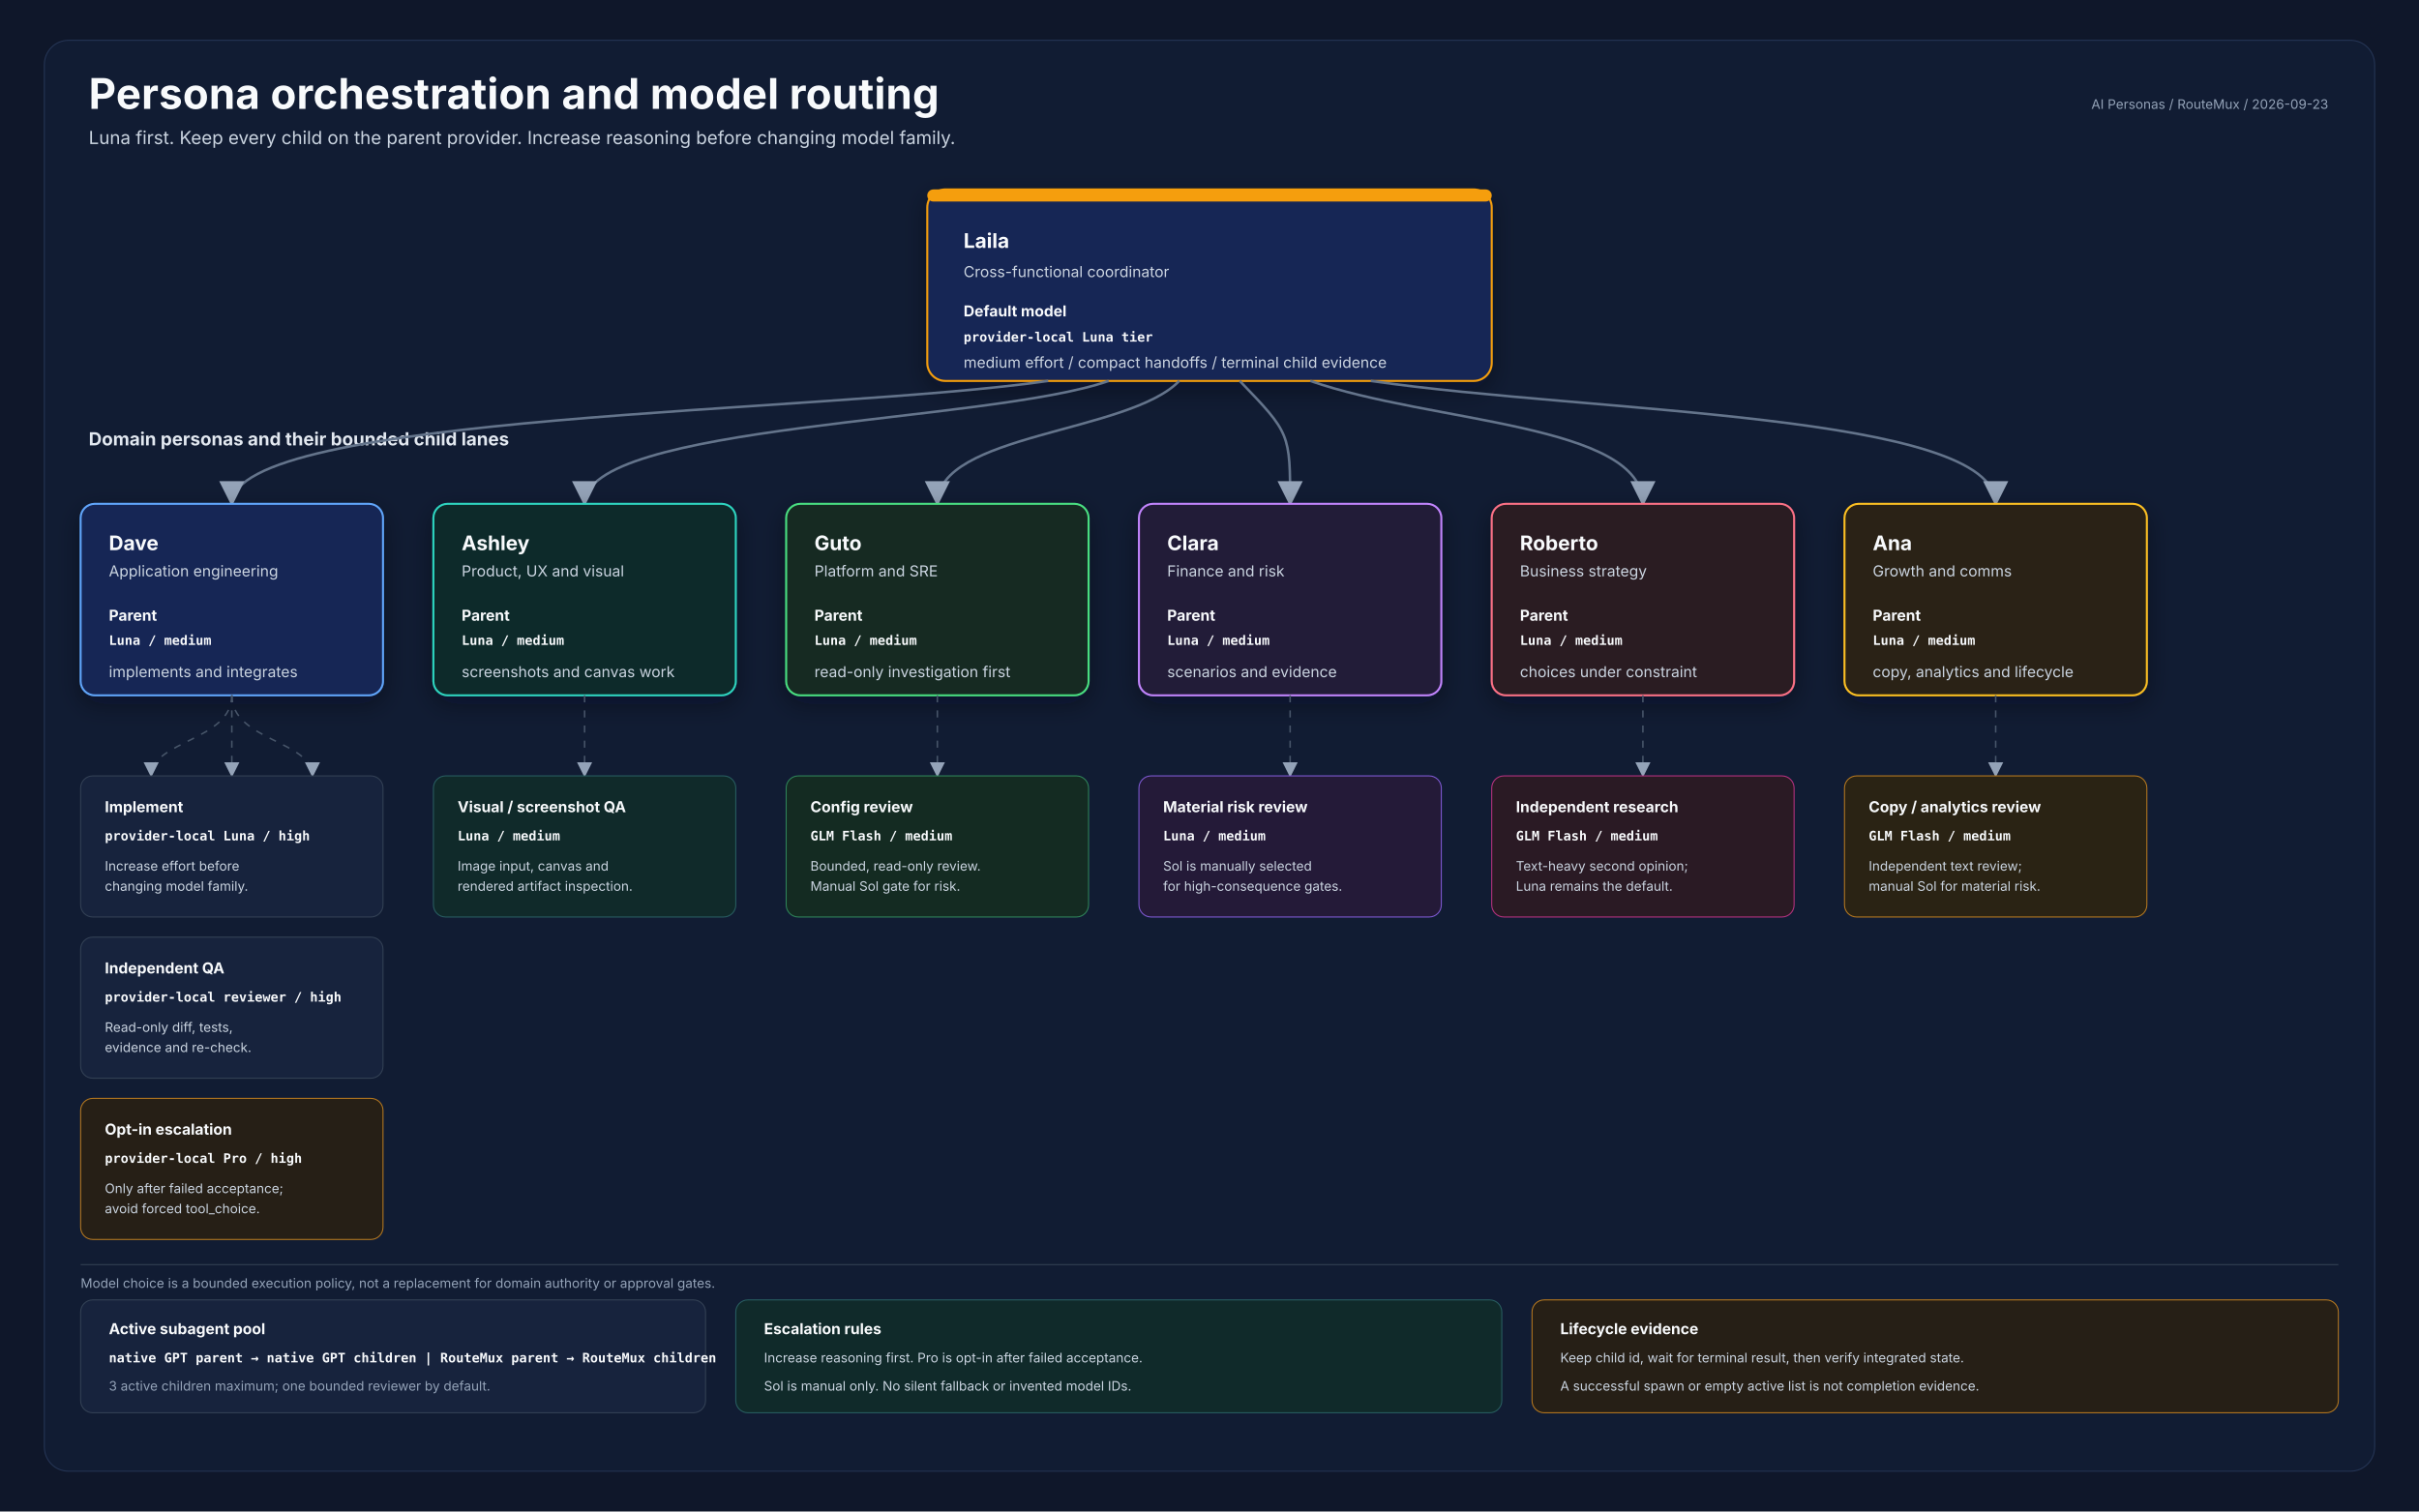
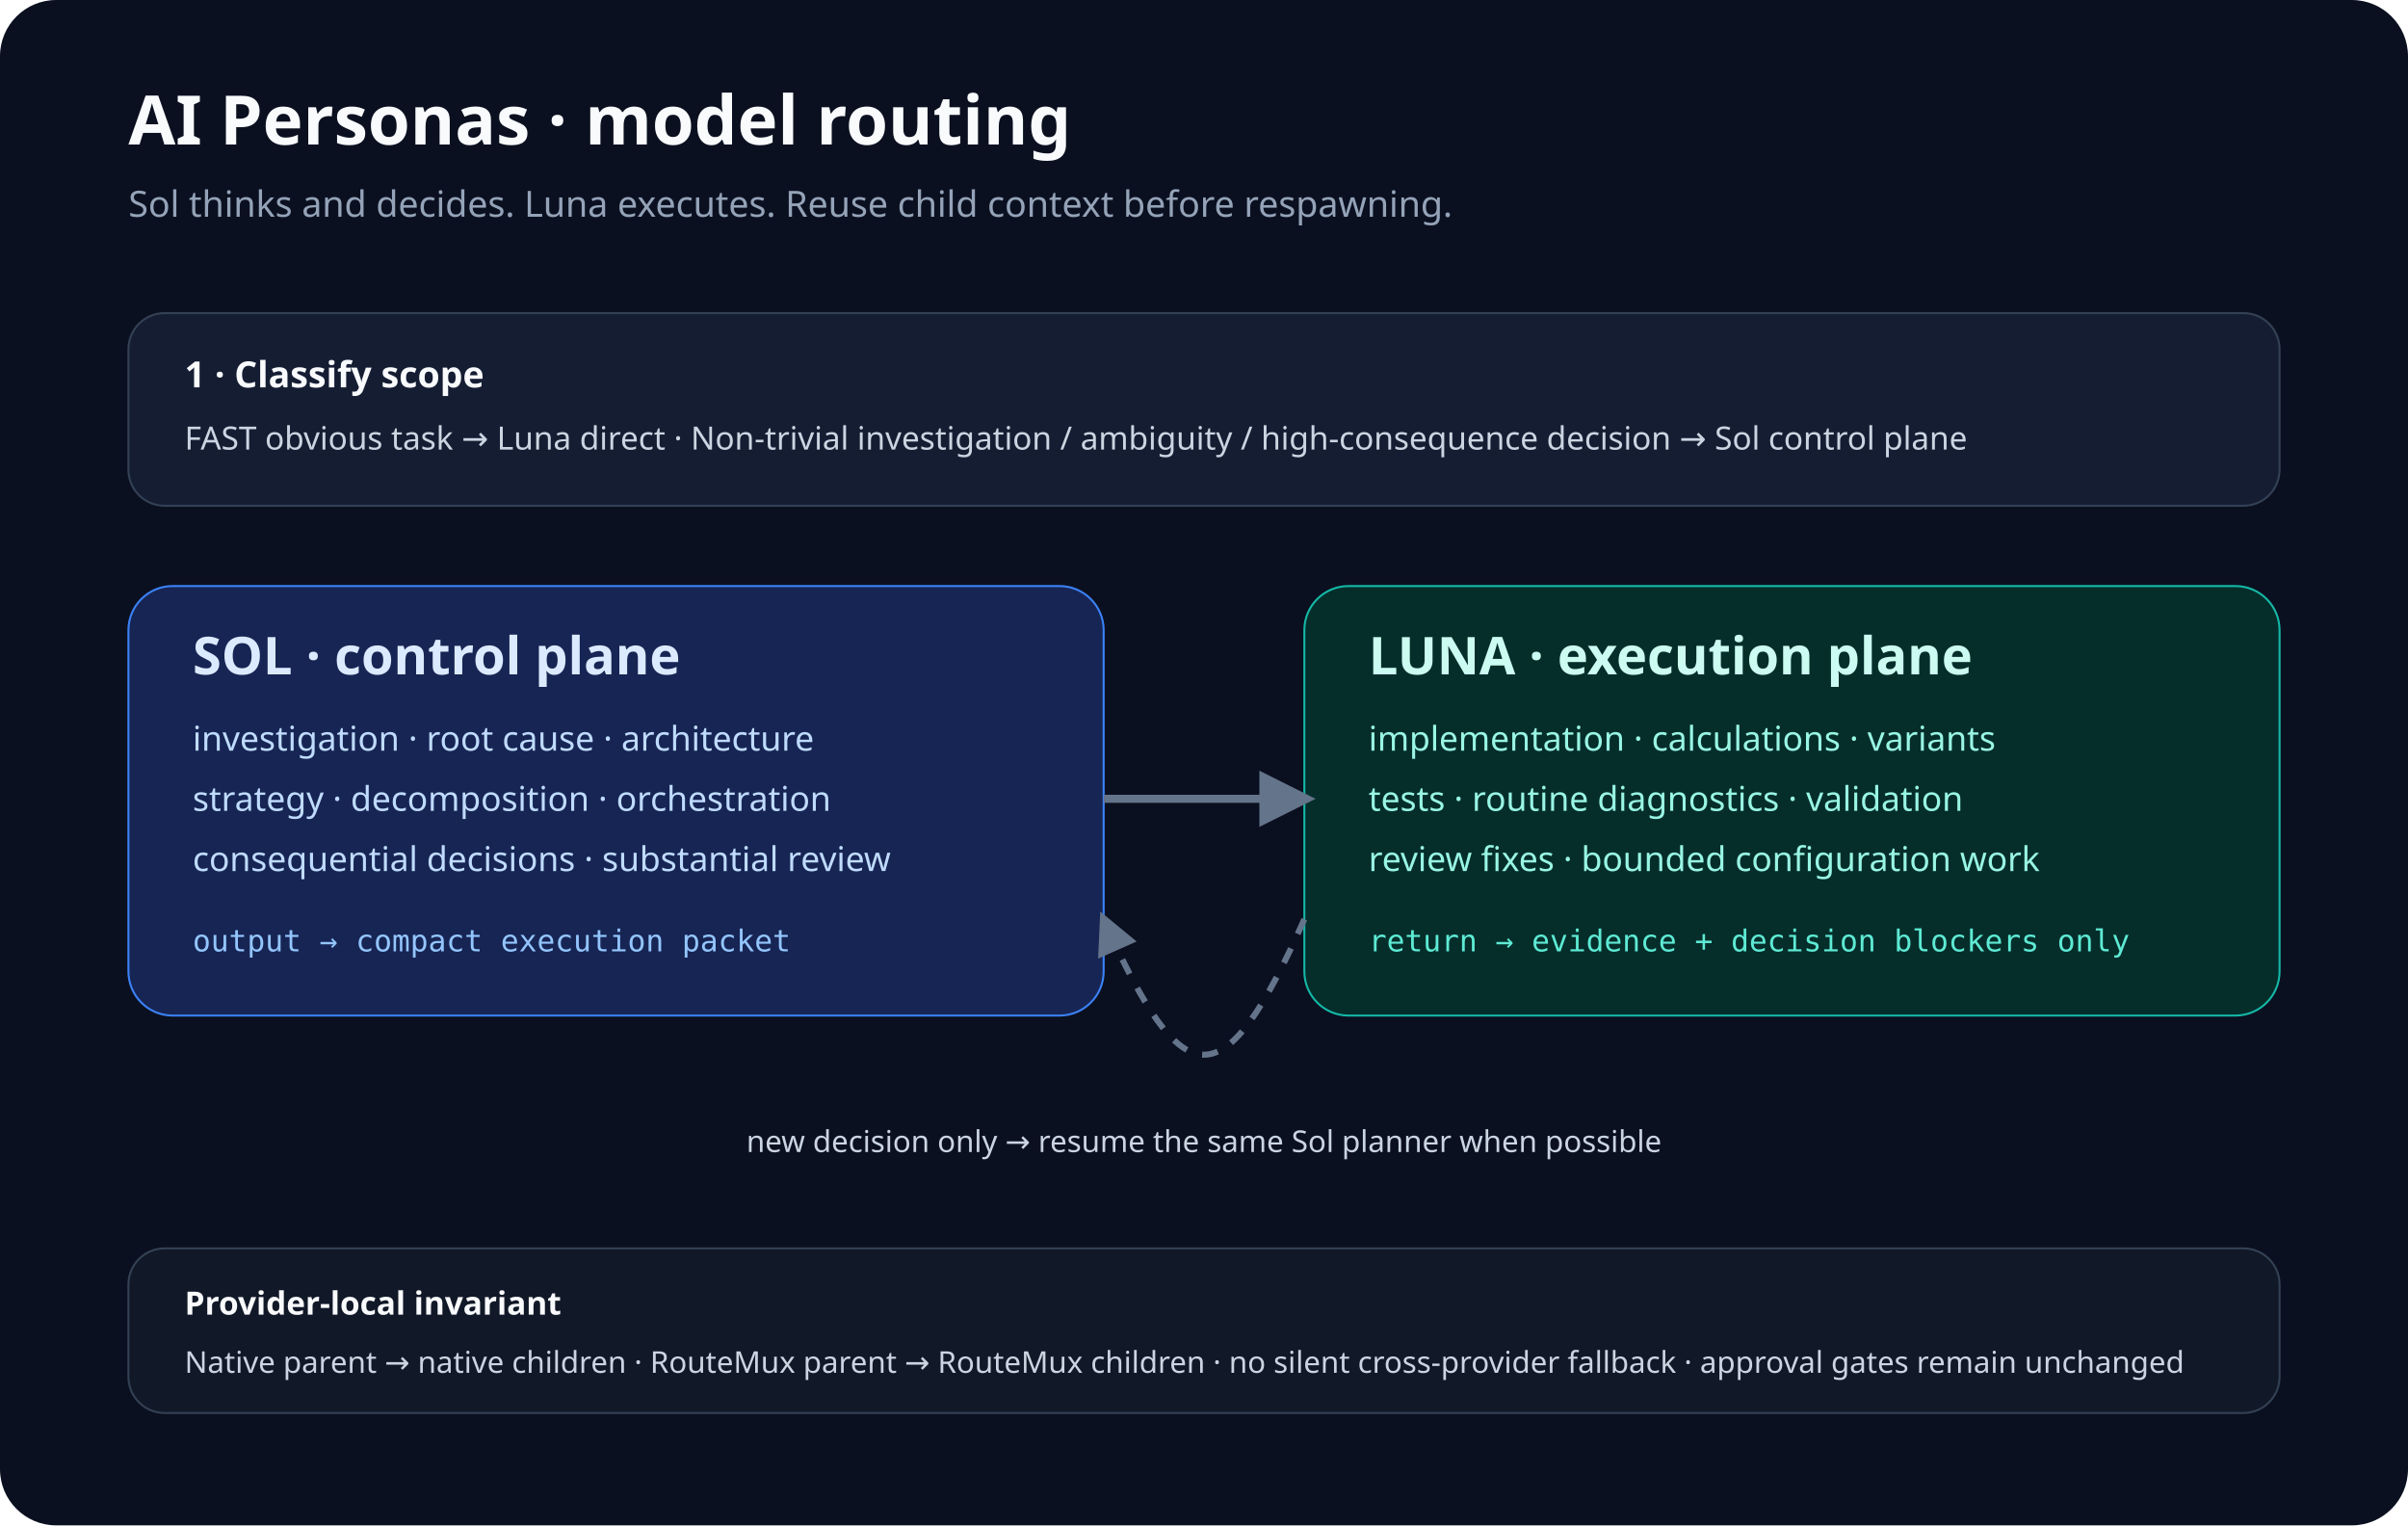
- <svg xmlns="http://www.w3.org/2000/svg" width="2400" height="1500" viewBox="0 0 2400 1500" role="img" aria-labelledby="title desc">
+ <svg xmlns="http://www.w3.org/2000/svg" width="1200" height="760" viewBox="0 0 1200 760" role="img" aria-labelledby="title desc">
+   <rect width="1200" height="760" rx="28" fill="#0b1020" />
+   <text x="64" y="72" font-family="system-ui, sans-serif" font-size="34" font-weight="700" fill="#f8fafc">AI Personas · model routing</text>
+   <text x="64" y="108" font-family="system-ui, sans-serif" font-size="18" fill="#94a3b8">Sol thinks and decides. Luna executes. Reuse child context before respawning.</text>
+   <rect x="64" y="156" width="1072" height="96" rx="18" fill="#151d33" stroke="#334155" />
+   <text x="92" y="193" font-family="system-ui, sans-serif" font-size="18" font-weight="700" fill="#f8fafc">1 · Classify scope</text>
+   <text x="92" y="224" font-family="system-ui, sans-serif" font-size="16" fill="#cbd5e1">FAST obvious task → Luna direct · Non-trivial investigation / ambiguity / high-consequence decision → Sol control plane</text>
+   <rect x="64" y="292" width="486" height="214" rx="22" fill="#172554" stroke="#3b82f6" />
+   <text x="96" y="336" font-family="system-ui, sans-serif" font-size="26" font-weight="700" fill="#dbeafe">SOL · control plane</text>
+   <text x="96" y="374" font-family="system-ui, sans-serif" font-size="17" fill="#bfdbfe">investigation · root cause · architecture</text>
+   <text x="96" y="404" font-family="system-ui, sans-serif" font-size="17" fill="#bfdbfe">strategy · decomposition · orchestration</text>
+   <text x="96" y="434" font-family="system-ui, sans-serif" font-size="17" fill="#bfdbfe">consequential decisions · substantial review</text>
+   <text x="96" y="474" font-family="ui-monospace, monospace" font-size="15" fill="#93c5fd">output → compact execution packet</text>
+   <rect x="650" y="292" width="486" height="214" rx="22" fill="#052e2b" stroke="#14b8a6" />
+   <text x="682" y="336" font-family="system-ui, sans-serif" font-size="26" font-weight="700" fill="#ccfbf1">LUNA · execution plane</text>
+   <text x="682" y="374" font-family="system-ui, sans-serif" font-size="17" fill="#99f6e4">implementation · calculations · variants</text>
+   <text x="682" y="404" font-family="system-ui, sans-serif" font-size="17" fill="#99f6e4">tests · routine diagnostics · validation</text>
+   <text x="682" y="434" font-family="system-ui, sans-serif" font-size="17" fill="#99f6e4">review fixes · bounded configuration work</text>
+   <text x="682" y="474" font-family="ui-monospace, monospace" font-size="15" fill="#5eead4">return → evidence + decision blockers only</text>
+   <path d="M550 398 H650" stroke="#64748b" stroke-width="4" marker-end="url(#arrow)" />
+   <path d="M650 458 C610 548 590 548 550 458" fill="none" stroke="#64748b" stroke-width="3" stroke-dasharray="8 8" marker-end="url(#arrow)" />
+   <text x="600" y="574" text-anchor="middle" font-family="system-ui, sans-serif" font-size="15" fill="#cbd5e1">new decision only → resume the same Sol planner when possible</text>
+   <rect x="64" y="622" width="1072" height="82" rx="18" fill="#111827" stroke="#334155" />
+   <text x="92" y="655" font-family="system-ui, sans-serif" font-size="16" font-weight="700" fill="#f8fafc">Provider-local invariant</text>
+   <text x="92" y="684" font-family="system-ui, sans-serif" font-size="15" fill="#cbd5e1">Native parent → native children · RouteMux parent → RouteMux children · no silent cross-provider fallback · approval gates remain unchanged</text>
  <defs>
-     <marker id="arrow" markerWidth="10" markerHeight="10" refX="9" refY="5" orient="auto">
-       <path d="M0,0 L10,5 L0,10 z" fill="#94A3B8" />
+     <marker id="arrow" viewBox="0 0 10 10" refX="8" refY="5" markerWidth="7" markerHeight="7" orient="auto-start-reverse">
+       <path d="M 0 0 L 10 5 L 0 10 z" fill="#64748b" />
    </marker>
-     <filter id="shadow" x="-20%" y="-20%" width="140%" height="140%">
-       <feDropShadow dx="0" dy="8" stdDeviation="12" flood-color="#020617" flood-opacity=".38" />
-     </filter>
-     <style>
-       .title { font: 700 42px Inter, -apple-system, BlinkMacSystemFont, "Segoe UI", sans-serif; fill: #F8FAFC; letter-spacing: .2px; }
-       .subtitle { font: 400 18px Inter, -apple-system, BlinkMacSystemFont, "Segoe UI", sans-serif; fill: #CBD5E1; }
-       .section { font: 700 18px Inter, -apple-system, BlinkMacSystemFont, "Segoe UI", sans-serif; fill: #E2E8F0; }
-       .card-title { font: 700 20px Inter, -apple-system, BlinkMacSystemFont, "Segoe UI", sans-serif; fill: #F8FAFC; }
-       .card-copy { font: 400 15px Inter, -apple-system, BlinkMacSystemFont, "Segoe UI", sans-serif; fill: #CBD5E1; }
-       .lane-title { font: 700 15px Inter, -apple-system, BlinkMacSystemFont, "Segoe UI", sans-serif; fill: #F8FAFC; }
-       .lane-copy { font: 400 13px Inter, -apple-system, BlinkMacSystemFont, "Segoe UI", sans-serif; fill: #CBD5E1; }
-       .model { font: 700 13px "SFMono-Regular", Consolas, monospace; fill: #F8FAFC; }
-       .muted { font: 400 13px Inter, -apple-system, BlinkMacSystemFont, "Segoe UI", sans-serif; fill: #94A3B8; }
-       .rule { stroke: #334155; stroke-width: 1; }
-       .edge { fill: none; stroke: #64748B; stroke-width: 2.5; marker-end: url(#arrow); }
-       .edge-soft { fill: none; stroke: #475569; stroke-width: 1.5; stroke-dasharray: 7 8; marker-end: url(#arrow); }
-     </style>
  </defs>
-   <rect width="2400" height="1500" fill="#0F172A" />
-   <rect x="44" y="40" width="2312" height="1420" rx="24" fill="#111C33" stroke="#253555" stroke-width="1" />
-   <text x="88" y="108" class="title">Persona orchestration and model routing</text>
-   <text x="88" y="143" class="subtitle">Luna first. Keep every child on the parent provider. Increase reasoning before changing model family.</text>
-   <text x="2310" y="108" text-anchor="end" class="muted">AI Personas / RouteMux / 2026-09-23</text>
-   <g filter="url(#shadow)">
-     <rect x="920" y="188" width="560" height="190" rx="18" fill="#172554" stroke="#F59E0B" stroke-width="2" />
-     <rect x="920" y="188" width="560" height="12" rx="6" fill="#F59E0B" />
-     <text x="956" y="246" class="card-title">Laila</text>
-     <text x="956" y="275" class="card-copy">Cross-functional coordinator</text>
-     <text x="956" y="314" class="lane-title">Default model</text>
-     <text x="956" y="339" class="model">provider-local Luna tier</text>
-     <text x="956" y="365" class="card-copy">medium effort / compact handoffs / terminal child evidence</text>
-   </g>
-   <text x="88" y="442" class="section">Domain personas and their bounded child lanes</text>
-   <path d="M1040 378 C820 410 230 410 230 500" class="edge" />
-   <path d="M1100 378 C980 420 580 420 580 500" class="edge" />
-   <path d="M1170 378 C1120 430 930 430 930 500" class="edge" />
-   <path d="M1230 378 C1280 430 1280 430 1280 500" class="edge" />
-   <path d="M1300 378 C1420 420 1630 420 1630 500" class="edge" />
-   <path d="M1360 378 C1580 410 1980 410 1980 500" class="edge" />
-   <g filter="url(#shadow)">
-     <rect x="80" y="500" width="300" height="190" rx="14" fill="#172554" stroke="#60A5FA" stroke-width="2" />
-     <rect x="430" y="500" width="300" height="190" rx="14" fill="#102A2A" stroke="#2DD4BF" stroke-width="2" />
-     <rect x="780" y="500" width="300" height="190" rx="14" fill="#142B22" stroke="#4ADE80" stroke-width="2" />
-     <rect x="1130" y="500" width="300" height="190" rx="14" fill="#241A38" stroke="#C084FC" stroke-width="2" />
-     <rect x="1480" y="500" width="300" height="190" rx="14" fill="#2A1A24" stroke="#FB7185" stroke-width="2" />
-     <rect x="1830" y="500" width="300" height="190" rx="14" fill="#2A2314" stroke="#FBBF24" stroke-width="2" />
-   </g>
-   <text x="108" y="546" class="card-title">Dave</text>
-   <text x="108" y="572" class="card-copy">Application engineering</text>
-   <text x="108" y="616" class="lane-title">Parent</text>
-   <text x="108" y="640" class="model">Luna / medium</text>
-   <text x="108" y="672" class="card-copy">implements and integrates</text>
-   <text x="458" y="546" class="card-title">Ashley</text>
-   <text x="458" y="572" class="card-copy">Product, UX and visual</text>
-   <text x="458" y="616" class="lane-title">Parent</text>
-   <text x="458" y="640" class="model">Luna / medium</text>
-   <text x="458" y="672" class="card-copy">screenshots and canvas work</text>
-   <text x="808" y="546" class="card-title">Guto</text>
-   <text x="808" y="572" class="card-copy">Platform and SRE</text>
-   <text x="808" y="616" class="lane-title">Parent</text>
-   <text x="808" y="640" class="model">Luna / medium</text>
-   <text x="808" y="672" class="card-copy">read-only investigation first</text>
-   <text x="1158" y="546" class="card-title">Clara</text>
-   <text x="1158" y="572" class="card-copy">Finance and risk</text>
-   <text x="1158" y="616" class="lane-title">Parent</text>
-   <text x="1158" y="640" class="model">Luna / medium</text>
-   <text x="1158" y="672" class="card-copy">scenarios and evidence</text>
-   <text x="1508" y="546" class="card-title">Roberto</text>
-   <text x="1508" y="572" class="card-copy">Business strategy</text>
-   <text x="1508" y="616" class="lane-title">Parent</text>
-   <text x="1508" y="640" class="model">Luna / medium</text>
-   <text x="1508" y="672" class="card-copy">choices under constraint</text>
-   <text x="1858" y="546" class="card-title">Ana</text>
-   <text x="1858" y="572" class="card-copy">Growth and comms</text>
-   <text x="1858" y="616" class="lane-title">Parent</text>
-   <text x="1858" y="640" class="model">Luna / medium</text>
-   <text x="1858" y="672" class="card-copy">copy, analytics and lifecycle</text>
-   <path d="M230 690 L230 770" class="edge-soft" />
-   <path d="M230 690 C230 735 150 735 150 770" class="edge-soft" />
-   <path d="M230 690 C230 735 310 735 310 770" class="edge-soft" />
-   <path d="M580 690 L580 770" class="edge-soft" />
-   <path d="M930 690 L930 770" class="edge-soft" />
-   <path d="M1280 690 L1280 770" class="edge-soft" />
-   <path d="M1630 690 L1630 770" class="edge-soft" />
-   <path d="M1980 690 L1980 770" class="edge-soft" />
-   <g>
-     <rect x="80" y="770" width="300" height="140" rx="12" fill="#17233D" stroke="#334155" />
-     <text x="104" y="806" class="lane-title">Implement</text>
-     <text x="104" y="834" class="model">provider-local Luna / high</text>
-     <text x="104" y="864" class="lane-copy">Increase effort before</text>
-     <text x="104" y="884" class="lane-copy">changing model family.</text>
-     <rect x="80" y="930" width="300" height="140" rx="12" fill="#17233D" stroke="#334155" />
-     <text x="104" y="966" class="lane-title">Independent QA</text>
-     <text x="104" y="994" class="model">provider-local reviewer / high</text>
-     <text x="104" y="1024" class="lane-copy">Read-only diff, tests,</text>
-     <text x="104" y="1044" class="lane-copy">evidence and re-check.</text>
-     <rect x="80" y="1090" width="300" height="140" rx="12" fill="#261F16" stroke="#B7791F" />
-     <text x="104" y="1126" class="lane-title">Opt-in escalation</text>
-     <text x="104" y="1154" class="model">provider-local Pro / high</text>
-     <text x="104" y="1184" class="lane-copy">Only after failed acceptance;</text>
-     <text x="104" y="1204" class="lane-copy">avoid forced tool_choice.</text>
-   </g>
-   <g>
-     <rect x="430" y="770" width="300" height="140" rx="12" fill="#102A2A" stroke="#285E61" />
-     <text x="454" y="806" class="lane-title">Visual / screenshot QA</text>
-     <text x="454" y="834" class="model">Luna / medium</text>
-     <text x="454" y="864" class="lane-copy">Image input, canvas and</text>
-     <text x="454" y="884" class="lane-copy">rendered artifact inspection.</text>
-     <rect x="780" y="770" width="300" height="140" rx="12" fill="#142B22" stroke="#2F855A" />
-     <text x="804" y="806" class="lane-title">Config review</text>
-     <text x="804" y="834" class="model">GLM Flash / medium</text>
-     <text x="804" y="864" class="lane-copy">Bounded, read-only review.</text>
-     <text x="804" y="884" class="lane-copy">Manual Sol gate for risk.</text>
-     <rect x="1130" y="770" width="300" height="140" rx="12" fill="#241A38" stroke="#805AD5" />
-     <text x="1154" y="806" class="lane-title">Material risk review</text>
-     <text x="1154" y="834" class="model">Luna / medium</text>
-     <text x="1154" y="864" class="lane-copy">Sol is manually selected</text>
-     <text x="1154" y="884" class="lane-copy">for high-consequence gates.</text>
-     <rect x="1480" y="770" width="300" height="140" rx="12" fill="#2A1A24" stroke="#B83280" />
-     <text x="1504" y="806" class="lane-title">Independent research</text>
-     <text x="1504" y="834" class="model">GLM Flash / medium</text>
-     <text x="1504" y="864" class="lane-copy">Text-heavy second opinion;</text>
-     <text x="1504" y="884" class="lane-copy">Luna remains the default.</text>
-     <rect x="1830" y="770" width="300" height="140" rx="12" fill="#2A2314" stroke="#B7791F" />
-     <text x="1854" y="806" class="lane-title">Copy / analytics review</text>
-     <text x="1854" y="834" class="model">GLM Flash / medium</text>
-     <text x="1854" y="864" class="lane-copy">Independent text review;</text>
-     <text x="1854" y="884" class="lane-copy">manual Sol for material risk.</text>
-   </g>
-   <rect x="80" y="1290" width="620" height="112" rx="12" fill="#17233D" stroke="#334155" />
-   <text x="108" y="1324" class="lane-title">Active subagent pool</text>
-   <text x="108" y="1352" class="model">native GPT parent → native GPT children  |  RouteMux parent → RouteMux children</text>
-   <text x="108" y="1380" class="muted">3 active children maximum; one bounded reviewer by default.</text>
-   <rect x="730" y="1290" width="760" height="112" rx="12" fill="#102A2A" stroke="#285E61" />
-   <text x="758" y="1324" class="lane-title">Escalation rules</text>
-   <text x="758" y="1352" class="lane-copy">Increase reasoning first. Pro is opt-in after failed acceptance.</text>
-   <text x="758" y="1380" class="lane-copy">Sol is manual only. No silent fallback or invented model IDs.</text>
-   <rect x="1520" y="1290" width="800" height="112" rx="12" fill="#261F16" stroke="#B7791F" />
-   <text x="1548" y="1324" class="lane-title">Lifecycle evidence</text>
-   <text x="1548" y="1352" class="lane-copy">Keep child id, wait for terminal result, then verify integrated state.</text>
-   <text x="1548" y="1380" class="lane-copy">A successful spawn or empty active list is not completion evidence.</text>
-   <line x1="80" y1="1255" x2="2320" y2="1255" class="rule" />
-   <text x="80" y="1278" class="muted">Model choice is a bounded execution policy, not a replacement for domain authority or approval gates.</text>
</svg>
